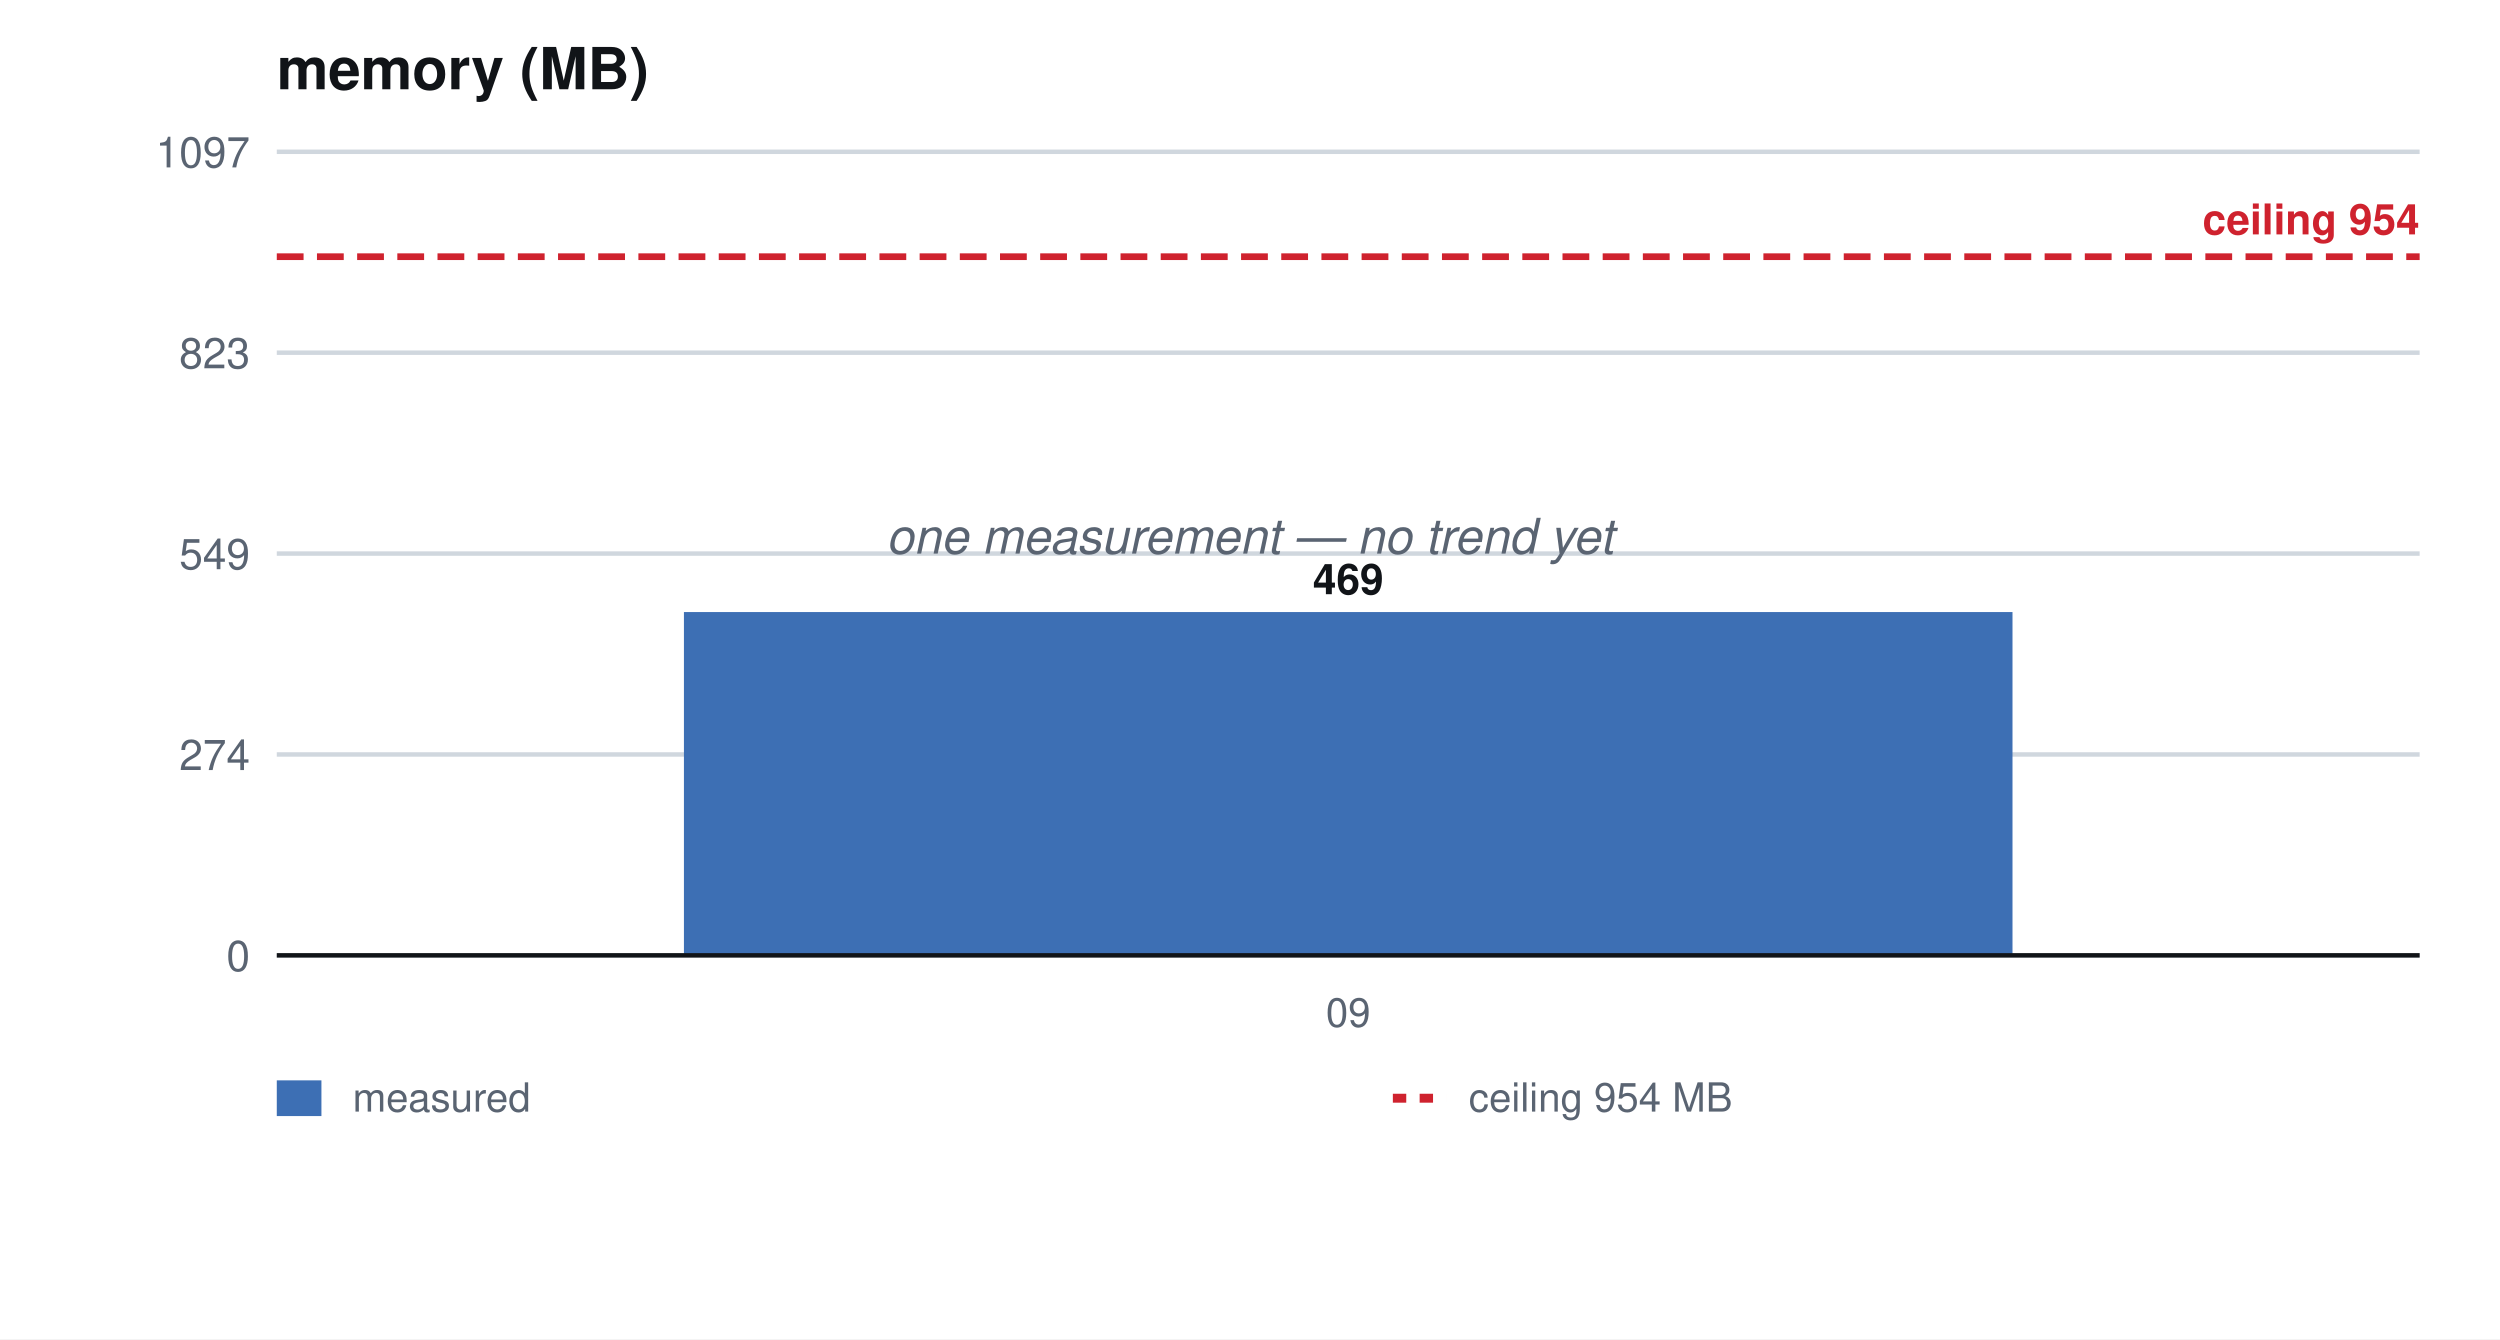
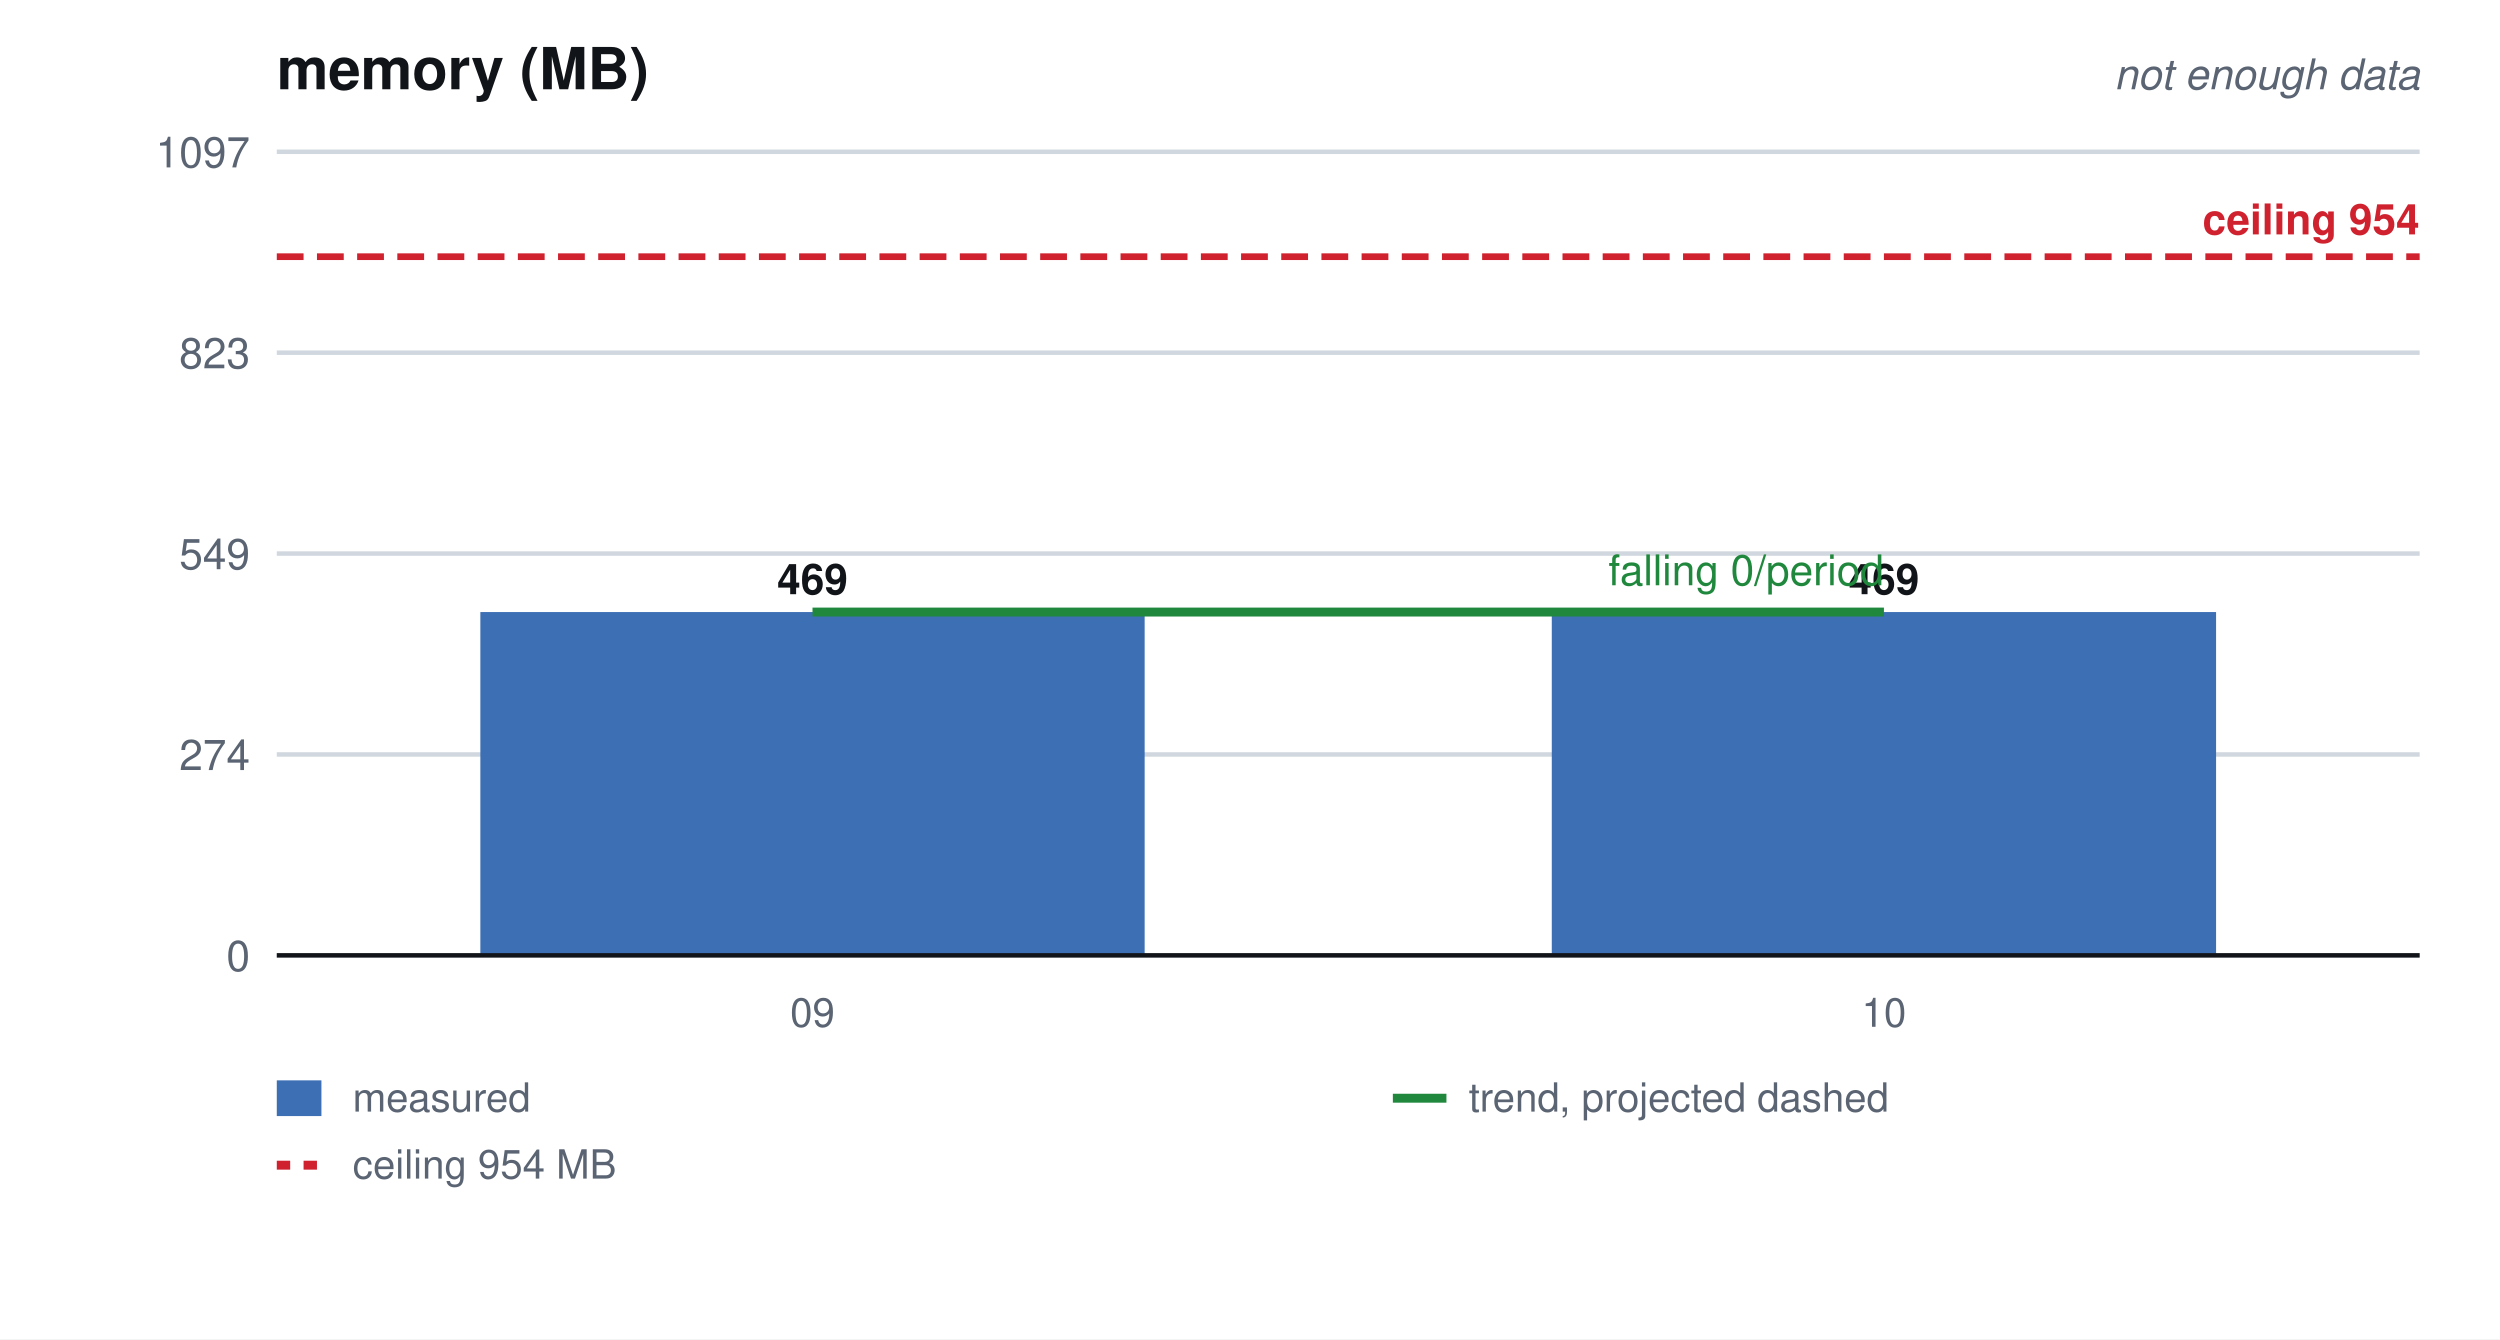
<svg xmlns="http://www.w3.org/2000/svg" width="560" height="300" viewBox="0 0 560 300" font-family="-apple-system,BlinkMacSystemFont,Segoe UI,Helvetica,Arial,sans-serif">
  <rect width="560" height="300" fill="#ffffff" />
  <text x="62" y="20" font-size="13" font-weight="700" fill="#111418">memory (MB)</text>
  <line x1="62" y1="214.0" x2="542" y2="214.0" stroke="#d0d7de" stroke-width="1" />
  <text x="56" y="217.5" text-anchor="end" font-size="9.5" fill="#5a6472">0</text>
  <line x1="62" y1="169.0" x2="542" y2="169.0" stroke="#d0d7de" stroke-width="1" />
  <text x="56" y="172.5" text-anchor="end" font-size="9.5" fill="#5a6472">274</text>
  <line x1="62" y1="124.0" x2="542" y2="124.0" stroke="#d0d7de" stroke-width="1" />
  <text x="56" y="127.5" text-anchor="end" font-size="9.5" fill="#5a6472">549</text>
  <line x1="62" y1="79.0" x2="542" y2="79.0" stroke="#d0d7de" stroke-width="1" />
  <text x="56" y="82.5" text-anchor="end" font-size="9.5" fill="#5a6472">823</text>
  <line x1="62" y1="34.0" x2="542" y2="34.0" stroke="#d0d7de" stroke-width="1" />
  <text x="56" y="37.5" text-anchor="end" font-size="9.5" fill="#5a6472">1097</text>
-   <rect x="153.2" y="137.1" width="297.6" height="76.9" fill="#3d6fb4" />
-   <text x="302.0" y="133.1" text-anchor="middle" font-size="9.5" font-weight="600" fill="#111418">469</text>
-   <text x="302.0" y="230" text-anchor="middle" font-size="9" fill="#5a6472">09</text>
+   <rect x="107.6" y="137.1" width="148.8" height="76.9" fill="#3d6fb4" />
+   <text x="182.0" y="133.1" text-anchor="middle" font-size="9.5" font-weight="600" fill="#111418">469</text>
+   <rect x="347.6" y="137.1" width="148.8" height="76.9" fill="#3d6fb4" />
+   <text x="422.0" y="133.1" text-anchor="middle" font-size="9.5" font-weight="600" fill="#111418">469</text>
+   <text x="182.0" y="230" text-anchor="middle" font-size="9" fill="#5a6472">09</text>
+   <text x="422.0" y="230" text-anchor="middle" font-size="9" fill="#5a6472">10</text>
  <line x1="62" y1="57.5" x2="542" y2="57.5" stroke="#cf222e" stroke-width="1.5" stroke-dasharray="6 3" />
  <text x="542" y="52.5" text-anchor="end" font-size="9.5" font-weight="600" fill="#cf222e">ceiling 954</text>
-   <text x="280" y="124" text-anchor="middle" font-size="11" font-style="italic" fill="#5a6472">one measurement — no trend yet</text>
+   <line x1="182.0" y1="137.1" x2="422.0" y2="137.1" stroke="#1f883d" stroke-width="2" />
+   <line x1="422.0" y1="137.1" x2="422.0" y2="137.1" stroke="#1f883d" stroke-width="2" stroke-dasharray="5 4" />
+   <text x="422.0" y="131.1" text-anchor="end" font-size="9.5" fill="#1f883d">falling 0/period</text>
  <line x1="62" y1="214" x2="542" y2="214" stroke="#111418" stroke-width="1" />
  <rect x="62" y="242" width="10" height="8" fill="#3d6fb4" />
  <text x="79" y="249" font-size="9" fill="#5a6472">measured</text>
-   <line x1="312" y1="246" x2="324" y2="246" stroke="#cf222e" stroke-width="2" stroke-dasharray="3 3" />
-   <text x="329" y="249" font-size="9" fill="#5a6472">ceiling 954 MB</text>
+   <line x1="312" y1="246" x2="324" y2="246" stroke="#1f883d" stroke-width="2" />
+   <text x="329" y="249" font-size="9" fill="#5a6472">trend, projected dashed</text>
+   <line x1="62" y1="261" x2="74" y2="261" stroke="#cf222e" stroke-width="2" stroke-dasharray="3 3" />
+   <text x="79" y="264" font-size="9" fill="#5a6472">ceiling 954 MB</text>
+   <text x="542" y="20" text-anchor="end" font-size="9.5" font-style="italic" fill="#5a6472">not enough data</text>
</svg>
